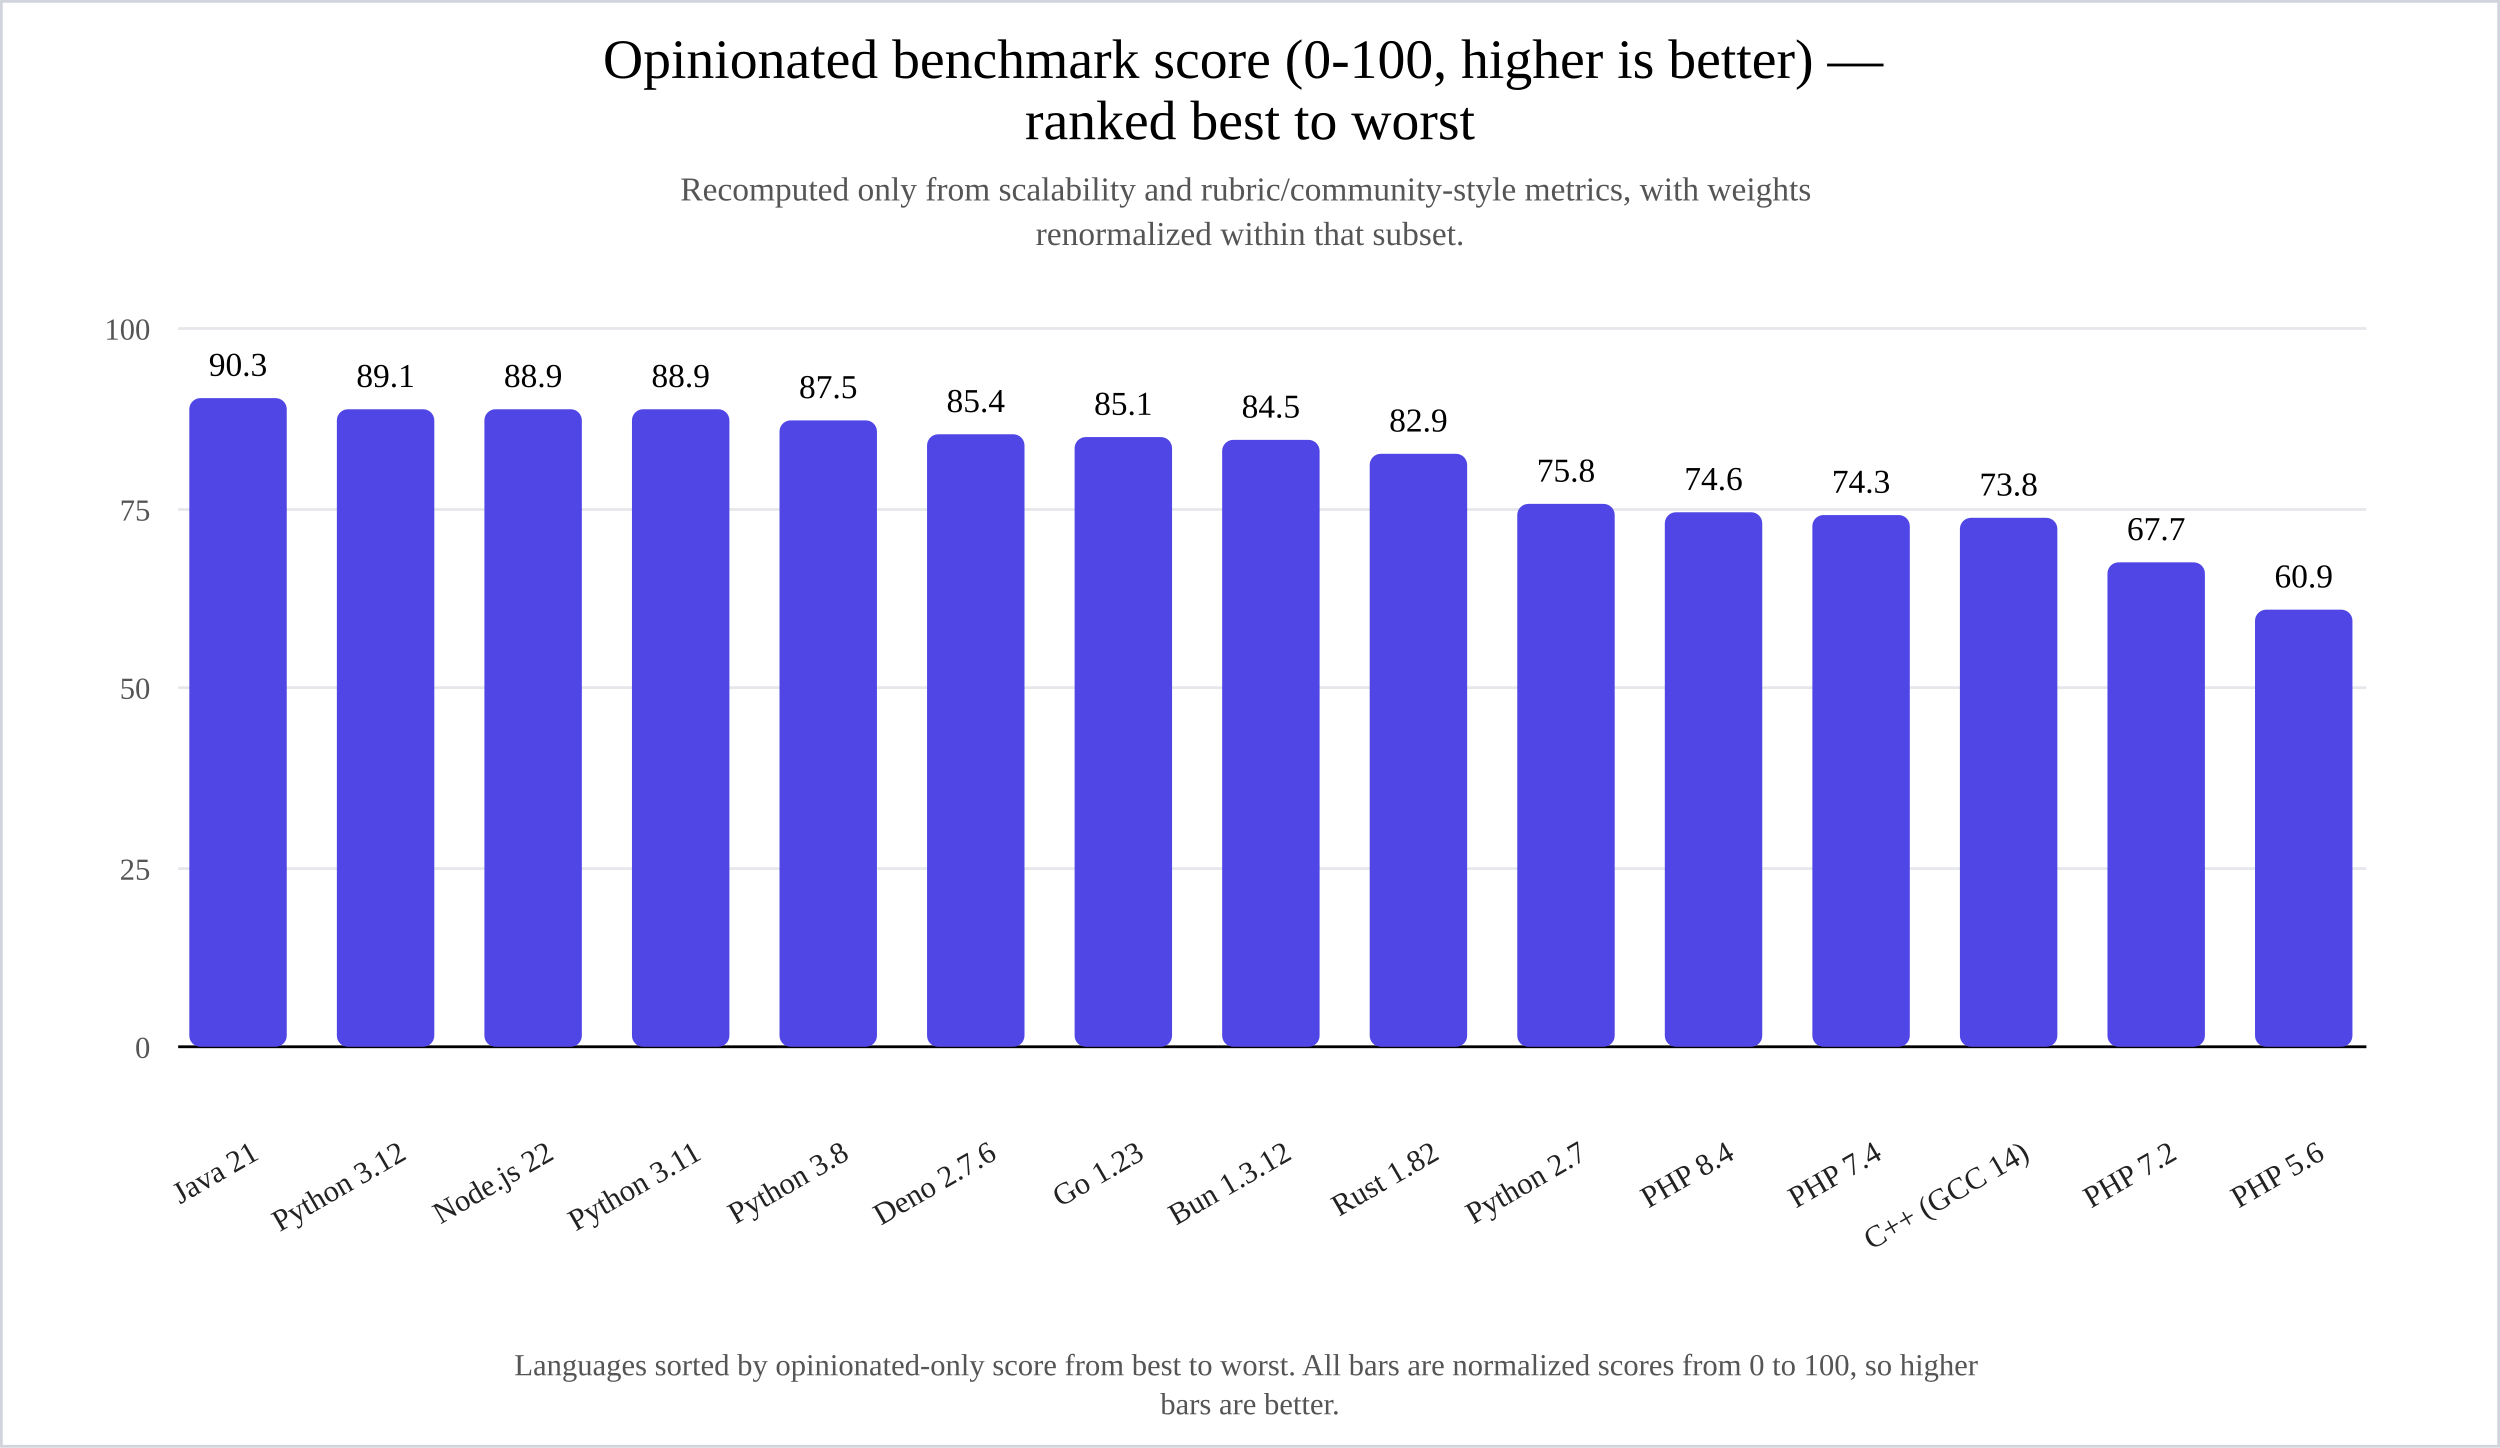
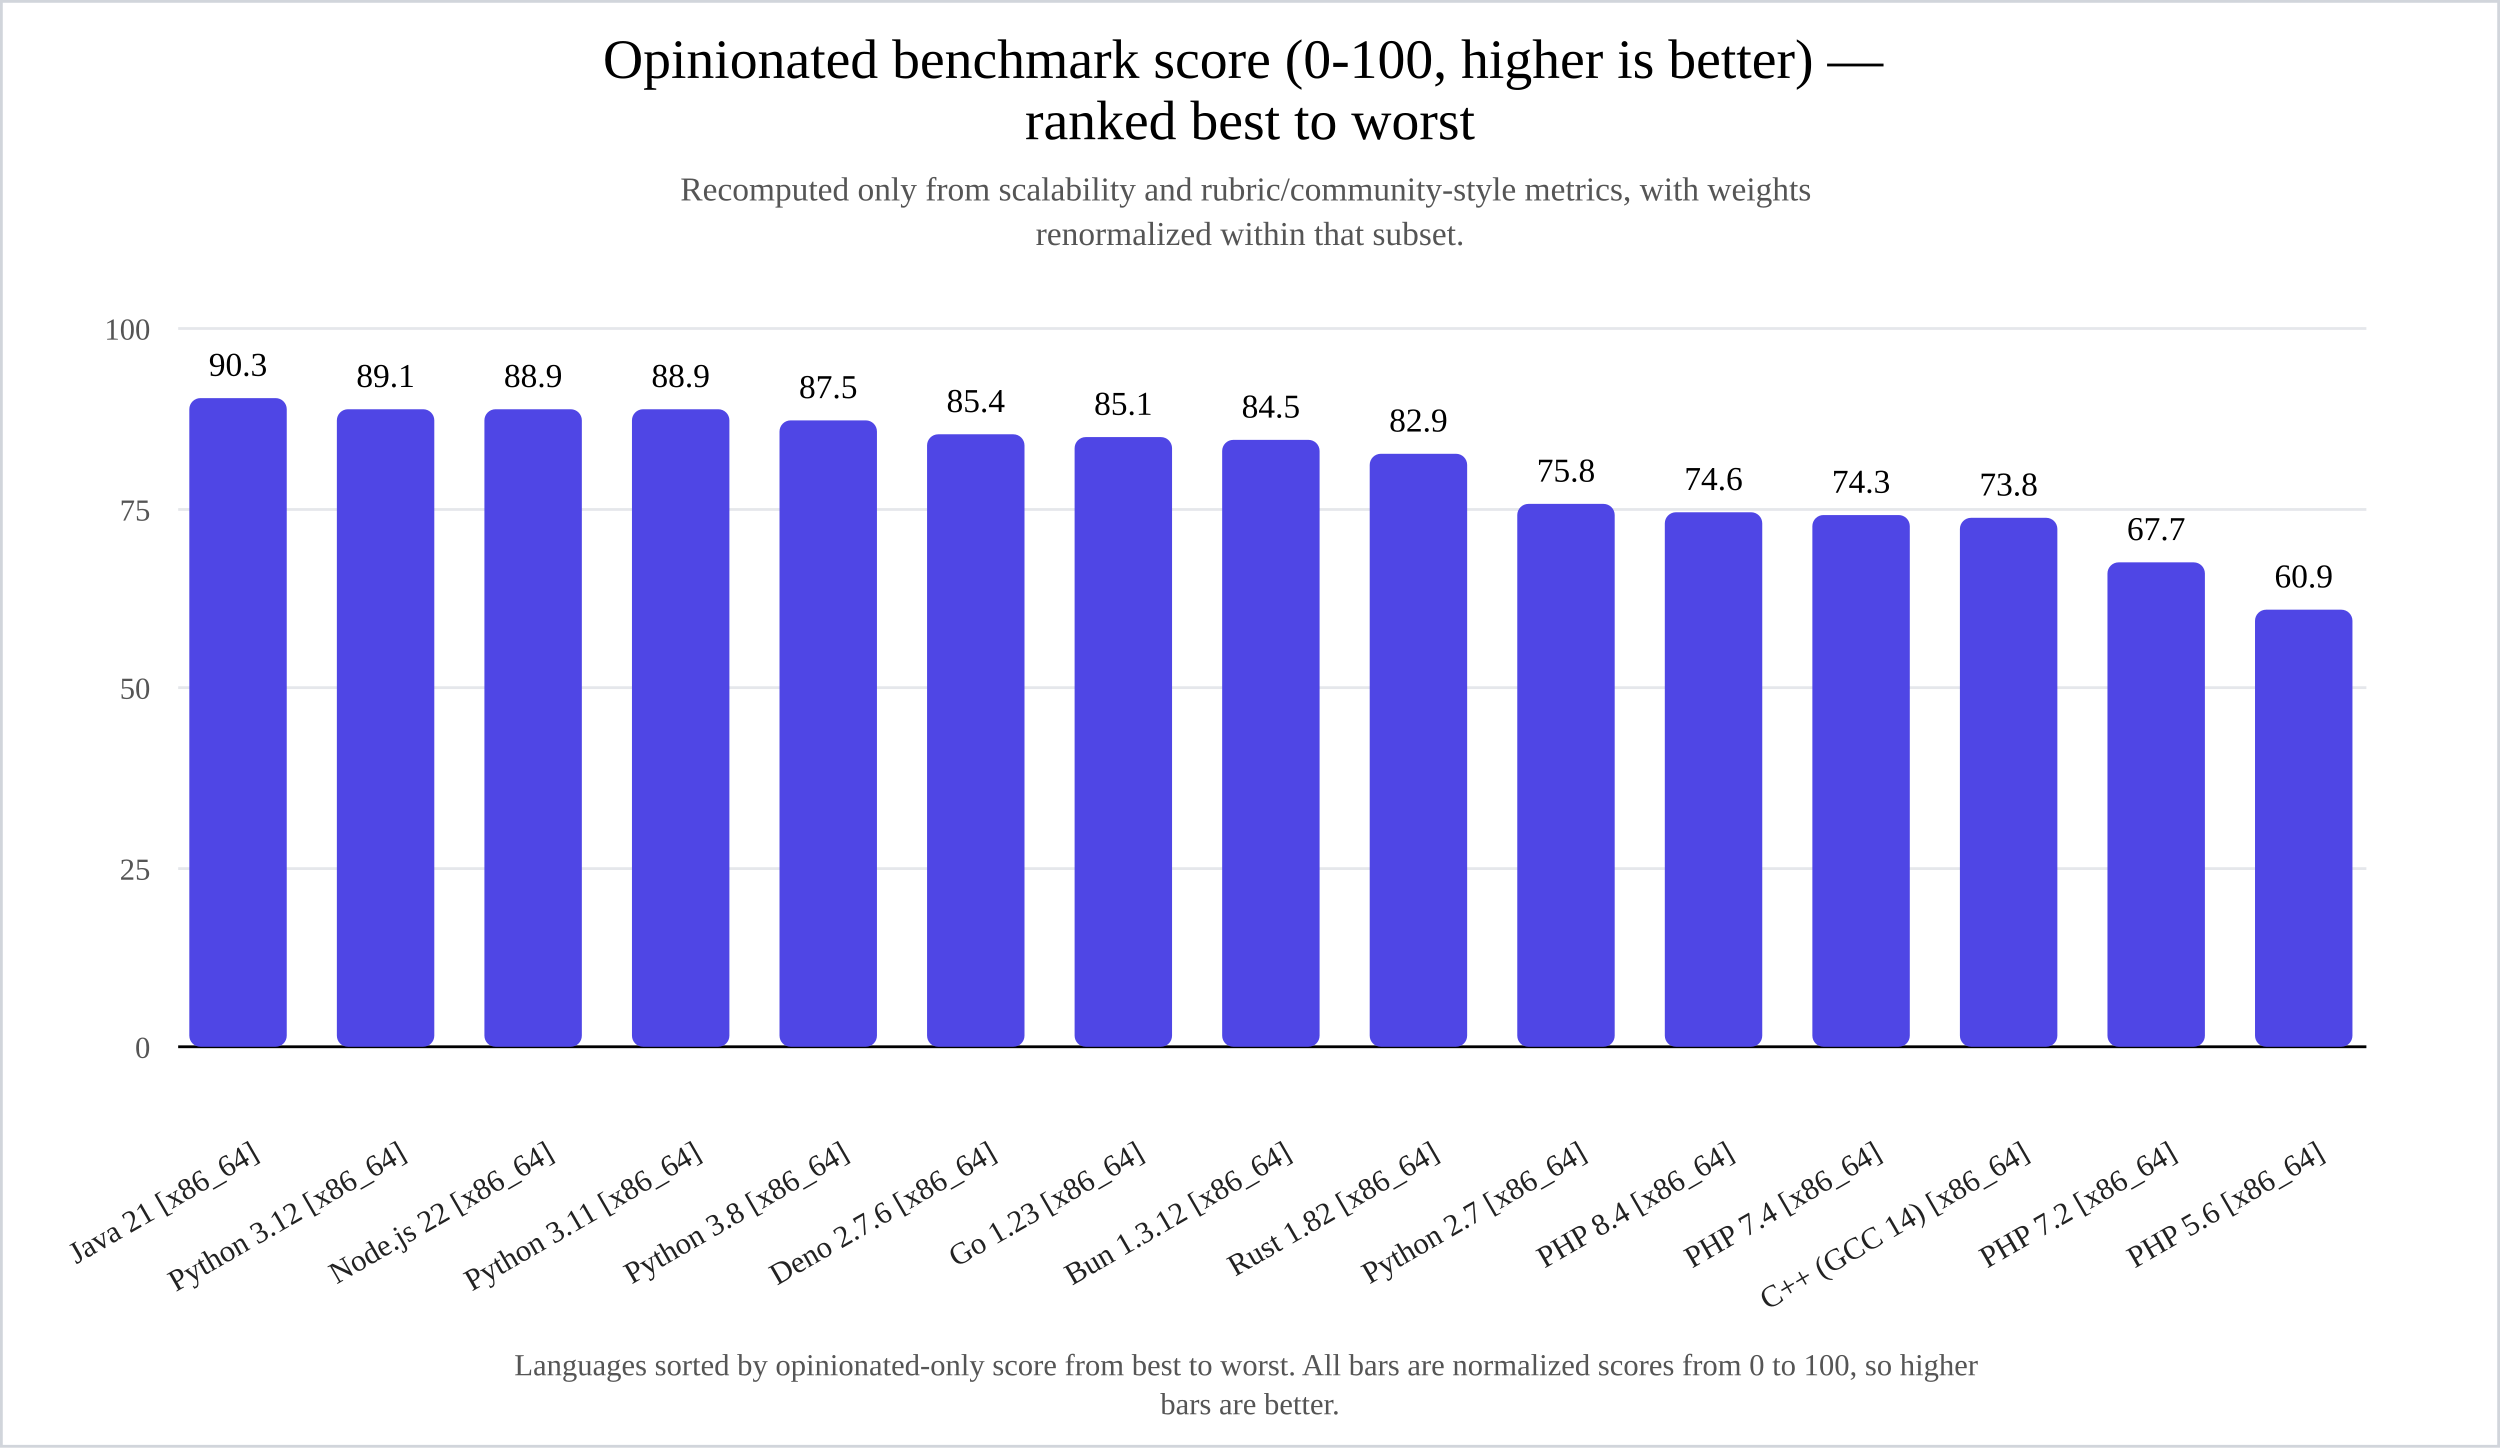
<svg xmlns="http://www.w3.org/2000/svg" width="898" height="520" viewBox="0 0 898 520">
  <rect x="0" y="0" width="898" height="520" fill="#ffffff" />
  <rect x="0.5" y="0.5" width="897" height="519" fill="none" stroke="#d1d5db" />
  <text x="449.0" y="28" text-anchor="middle" font-size="20" fill="#000">
    <tspan x="449.0" dy="0">Opinionated benchmark score (0-100, higher is better) —</tspan>
    <tspan x="449.0" dy="22">ranked best to worst</tspan>
  </text>
  <text x="449.0" y="72" text-anchor="middle" font-size="12" fill="#555">
    <tspan x="449.0" dy="0">Recomputed only from scalability and rubric/community-style metrics, with weights</tspan>
    <tspan x="449.0" dy="16">renormalized within that subset.</tspan>
  </text>
  <line x1="64" y1="376" x2="850" y2="376" stroke="#e5e7eb" stroke-width="1" />
  <text x="54" y="380" text-anchor="end" font-size="11" fill="#555">0</text>
  <line x1="64" y1="312" x2="850" y2="312" stroke="#e5e7eb" stroke-width="1" />
  <text x="54" y="316" text-anchor="end" font-size="11" fill="#555">25</text>
  <line x1="64" y1="247" x2="850" y2="247" stroke="#e5e7eb" stroke-width="1" />
  <text x="54" y="251" text-anchor="end" font-size="11" fill="#555">50</text>
  <line x1="64" y1="183" x2="850" y2="183" stroke="#e5e7eb" stroke-width="1" />
  <text x="54" y="187" text-anchor="end" font-size="11" fill="#555">75</text>
  <line x1="64" y1="118" x2="850" y2="118" stroke="#e5e7eb" stroke-width="1" />
  <text x="54" y="122" text-anchor="end" font-size="11" fill="#555">100</text>
  <line x1="64" y1="376" x2="850" y2="376" stroke="black" />
  <rect x="68" y="143" width="35" height="233" rx="4" fill="#4f46e5" />
-   <text x="93.5" y="416" transform="rotate(-30 93.5 416)" text-anchor="end" font-size="11" fill="#222">Java 21</text>
+   <text x="93.5" y="416" transform="rotate(-30 93.5 416)" text-anchor="end" font-size="11" fill="#222">Java 21 [x86_64]</text>
  <text x="85.5" y="135" text-anchor="middle" font-size="12">90.3</text>
  <rect x="121" y="147" width="35" height="229" rx="4" fill="#4f46e5" />
-   <text x="146.5" y="416" transform="rotate(-30 146.5 416)" text-anchor="end" font-size="11" fill="#222">Python 3.12</text>
+   <text x="146.5" y="416" transform="rotate(-30 146.5 416)" text-anchor="end" font-size="11" fill="#222">Python 3.12 [x86_64]</text>
  <text x="138.5" y="139" text-anchor="middle" font-size="12">89.1</text>
  <rect x="174" y="147" width="35" height="229" rx="4" fill="#4f46e5" />
-   <text x="199.5" y="416" transform="rotate(-30 199.5 416)" text-anchor="end" font-size="11" fill="#222">Node.js 22</text>
+   <text x="199.5" y="416" transform="rotate(-30 199.5 416)" text-anchor="end" font-size="11" fill="#222">Node.js 22 [x86_64]</text>
  <text x="191.5" y="139" text-anchor="middle" font-size="12">88.9</text>
  <rect x="227" y="147" width="35" height="229" rx="4" fill="#4f46e5" />
-   <text x="252.5" y="416" transform="rotate(-30 252.5 416)" text-anchor="end" font-size="11" fill="#222">Python 3.11</text>
+   <text x="252.5" y="416" transform="rotate(-30 252.5 416)" text-anchor="end" font-size="11" fill="#222">Python 3.11 [x86_64]</text>
  <text x="244.5" y="139" text-anchor="middle" font-size="12">88.9</text>
  <rect x="280" y="151" width="35" height="225" rx="4" fill="#4f46e5" />
-   <text x="305.5" y="416" transform="rotate(-30 305.5 416)" text-anchor="end" font-size="11" fill="#222">Python 3.8</text>
+   <text x="305.5" y="416" transform="rotate(-30 305.5 416)" text-anchor="end" font-size="11" fill="#222">Python 3.8 [x86_64]</text>
  <text x="297.5" y="143" text-anchor="middle" font-size="12">87.5</text>
  <rect x="333" y="156" width="35" height="220" rx="4" fill="#4f46e5" />
-   <text x="358.5" y="416" transform="rotate(-30 358.5 416)" text-anchor="end" font-size="11" fill="#222">Deno 2.7.6</text>
+   <text x="358.5" y="416" transform="rotate(-30 358.5 416)" text-anchor="end" font-size="11" fill="#222">Deno 2.7.6 [x86_64]</text>
  <text x="350.5" y="148" text-anchor="middle" font-size="12">85.4</text>
  <rect x="386" y="157" width="35" height="219" rx="4" fill="#4f46e5" />
-   <text x="411.5" y="416" transform="rotate(-30 411.5 416)" text-anchor="end" font-size="11" fill="#222">Go 1.23</text>
+   <text x="411.5" y="416" transform="rotate(-30 411.5 416)" text-anchor="end" font-size="11" fill="#222">Go 1.23 [x86_64]</text>
  <text x="403.5" y="149" text-anchor="middle" font-size="12">85.1</text>
  <rect x="439" y="158" width="35" height="218" rx="4" fill="#4f46e5" />
-   <text x="464.5" y="416" transform="rotate(-30 464.5 416)" text-anchor="end" font-size="11" fill="#222">Bun 1.3.12</text>
+   <text x="464.5" y="416" transform="rotate(-30 464.5 416)" text-anchor="end" font-size="11" fill="#222">Bun 1.3.12 [x86_64]</text>
  <text x="456.5" y="150" text-anchor="middle" font-size="12">84.5</text>
  <rect x="492" y="163" width="35" height="213" rx="4" fill="#4f46e5" />
-   <text x="517.5" y="416" transform="rotate(-30 517.5 416)" text-anchor="end" font-size="11" fill="#222">Rust 1.82</text>
+   <text x="517.5" y="416" transform="rotate(-30 517.5 416)" text-anchor="end" font-size="11" fill="#222">Rust 1.82 [x86_64]</text>
  <text x="509.5" y="155" text-anchor="middle" font-size="12">82.9</text>
  <rect x="545" y="181" width="35" height="195" rx="4" fill="#4f46e5" />
-   <text x="570.5" y="416" transform="rotate(-30 570.5 416)" text-anchor="end" font-size="11" fill="#222">Python 2.7</text>
+   <text x="570.5" y="416" transform="rotate(-30 570.5 416)" text-anchor="end" font-size="11" fill="#222">Python 2.7 [x86_64]</text>
  <text x="562.5" y="173" text-anchor="middle" font-size="12">75.8</text>
  <rect x="598" y="184" width="35" height="192" rx="4" fill="#4f46e5" />
-   <text x="623.5" y="416" transform="rotate(-30 623.5 416)" text-anchor="end" font-size="11" fill="#222">PHP 8.4</text>
+   <text x="623.5" y="416" transform="rotate(-30 623.5 416)" text-anchor="end" font-size="11" fill="#222">PHP 8.4 [x86_64]</text>
  <text x="615.5" y="176" text-anchor="middle" font-size="12">74.6</text>
  <rect x="651" y="185" width="35" height="191" rx="4" fill="#4f46e5" />
-   <text x="676.5" y="416" transform="rotate(-30 676.5 416)" text-anchor="end" font-size="11" fill="#222">PHP 7.4</text>
+   <text x="676.5" y="416" transform="rotate(-30 676.5 416)" text-anchor="end" font-size="11" fill="#222">PHP 7.4 [x86_64]</text>
  <text x="668.5" y="177" text-anchor="middle" font-size="12">74.3</text>
  <rect x="704" y="186" width="35" height="190" rx="4" fill="#4f46e5" />
-   <text x="729.5" y="416" transform="rotate(-30 729.5 416)" text-anchor="end" font-size="11" fill="#222">C++ (GCC 14)</text>
+   <text x="729.5" y="416" transform="rotate(-30 729.5 416)" text-anchor="end" font-size="11" fill="#222">C++ (GCC 14) [x86_64]</text>
  <text x="721.5" y="178" text-anchor="middle" font-size="12">73.8</text>
  <rect x="757" y="202" width="35" height="174" rx="4" fill="#4f46e5" />
-   <text x="782.5" y="416" transform="rotate(-30 782.5 416)" text-anchor="end" font-size="11" fill="#222">PHP 7.2</text>
+   <text x="782.5" y="416" transform="rotate(-30 782.5 416)" text-anchor="end" font-size="11" fill="#222">PHP 7.2 [x86_64]</text>
  <text x="774.5" y="194" text-anchor="middle" font-size="12">67.7</text>
  <rect x="810" y="219" width="35" height="157" rx="4" fill="#4f46e5" />
-   <text x="835.5" y="416" transform="rotate(-30 835.5 416)" text-anchor="end" font-size="11" fill="#222">PHP 5.6</text>
+   <text x="835.5" y="416" transform="rotate(-30 835.5 416)" text-anchor="end" font-size="11" fill="#222">PHP 5.6 [x86_64]</text>
  <text x="827.5" y="211" text-anchor="middle" font-size="12">60.9</text>
  <text x="449.0" y="494" text-anchor="middle" font-size="11" fill="#555">
    <tspan x="449.0" dy="0">Languages sorted by opinionated-only score from best to worst. All bars are normalized scores from 0 to 100, so higher</tspan>
    <tspan x="449.0" dy="14">bars are better.</tspan>
  </text>
</svg>
